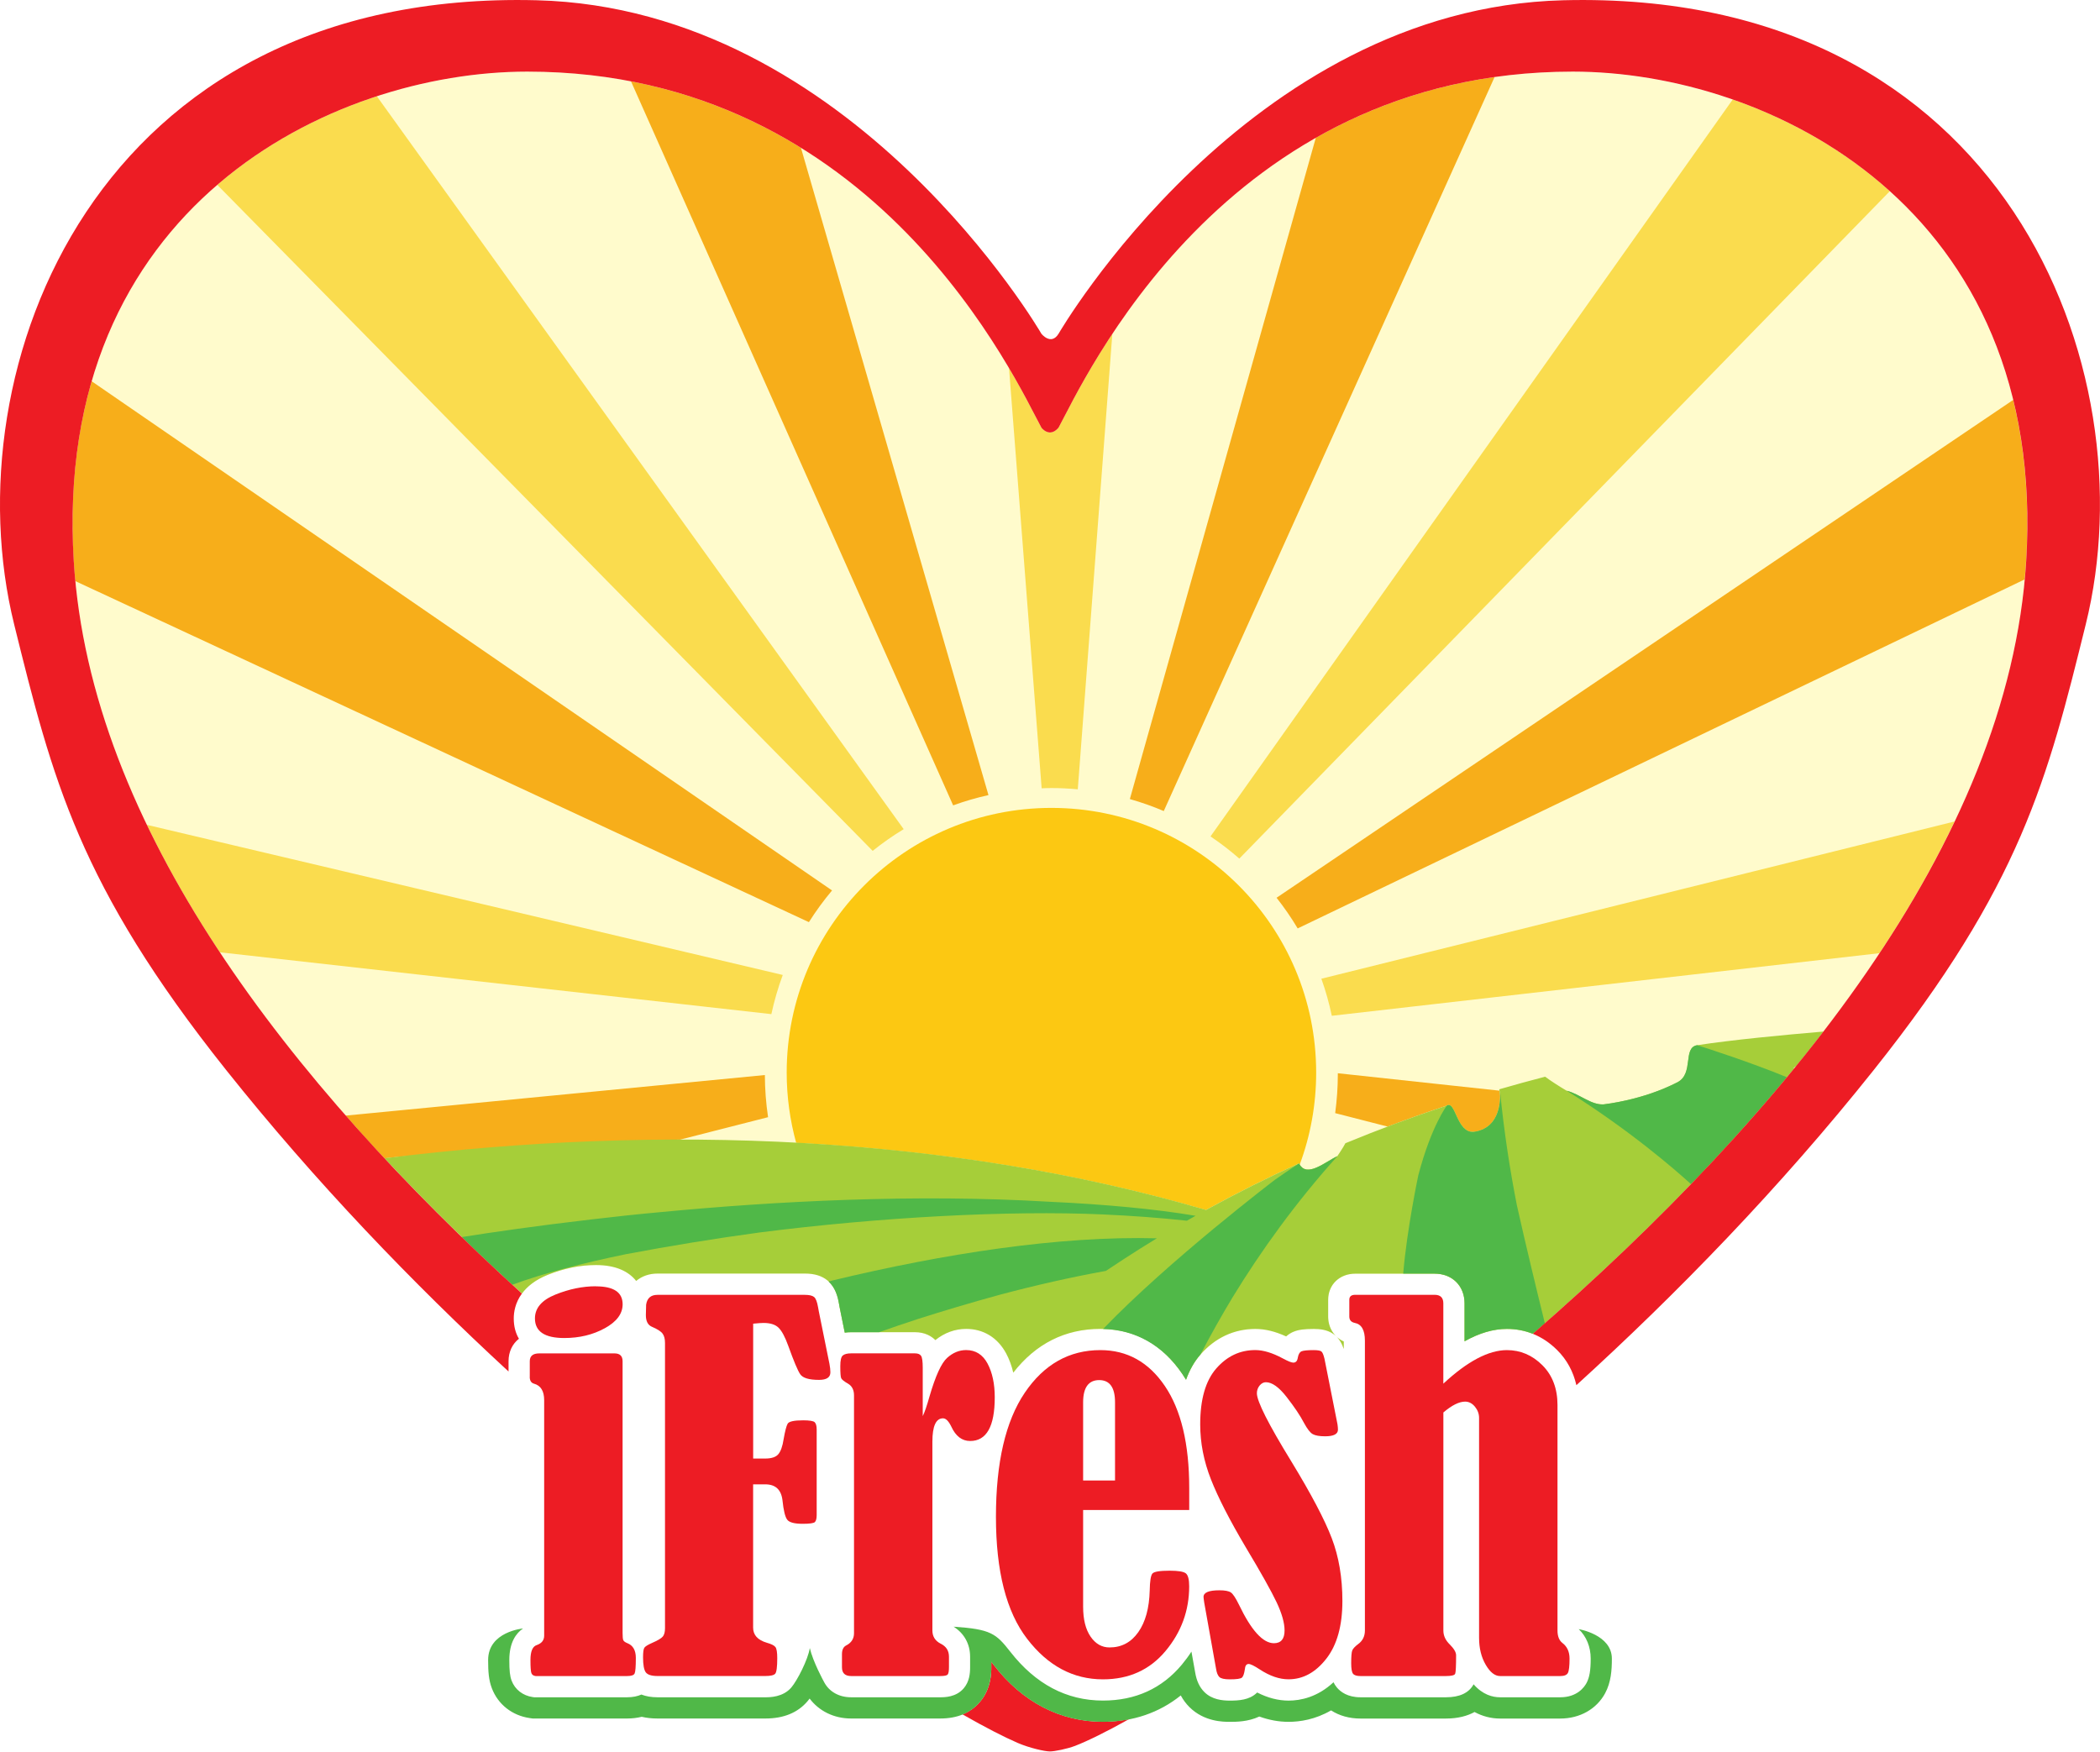
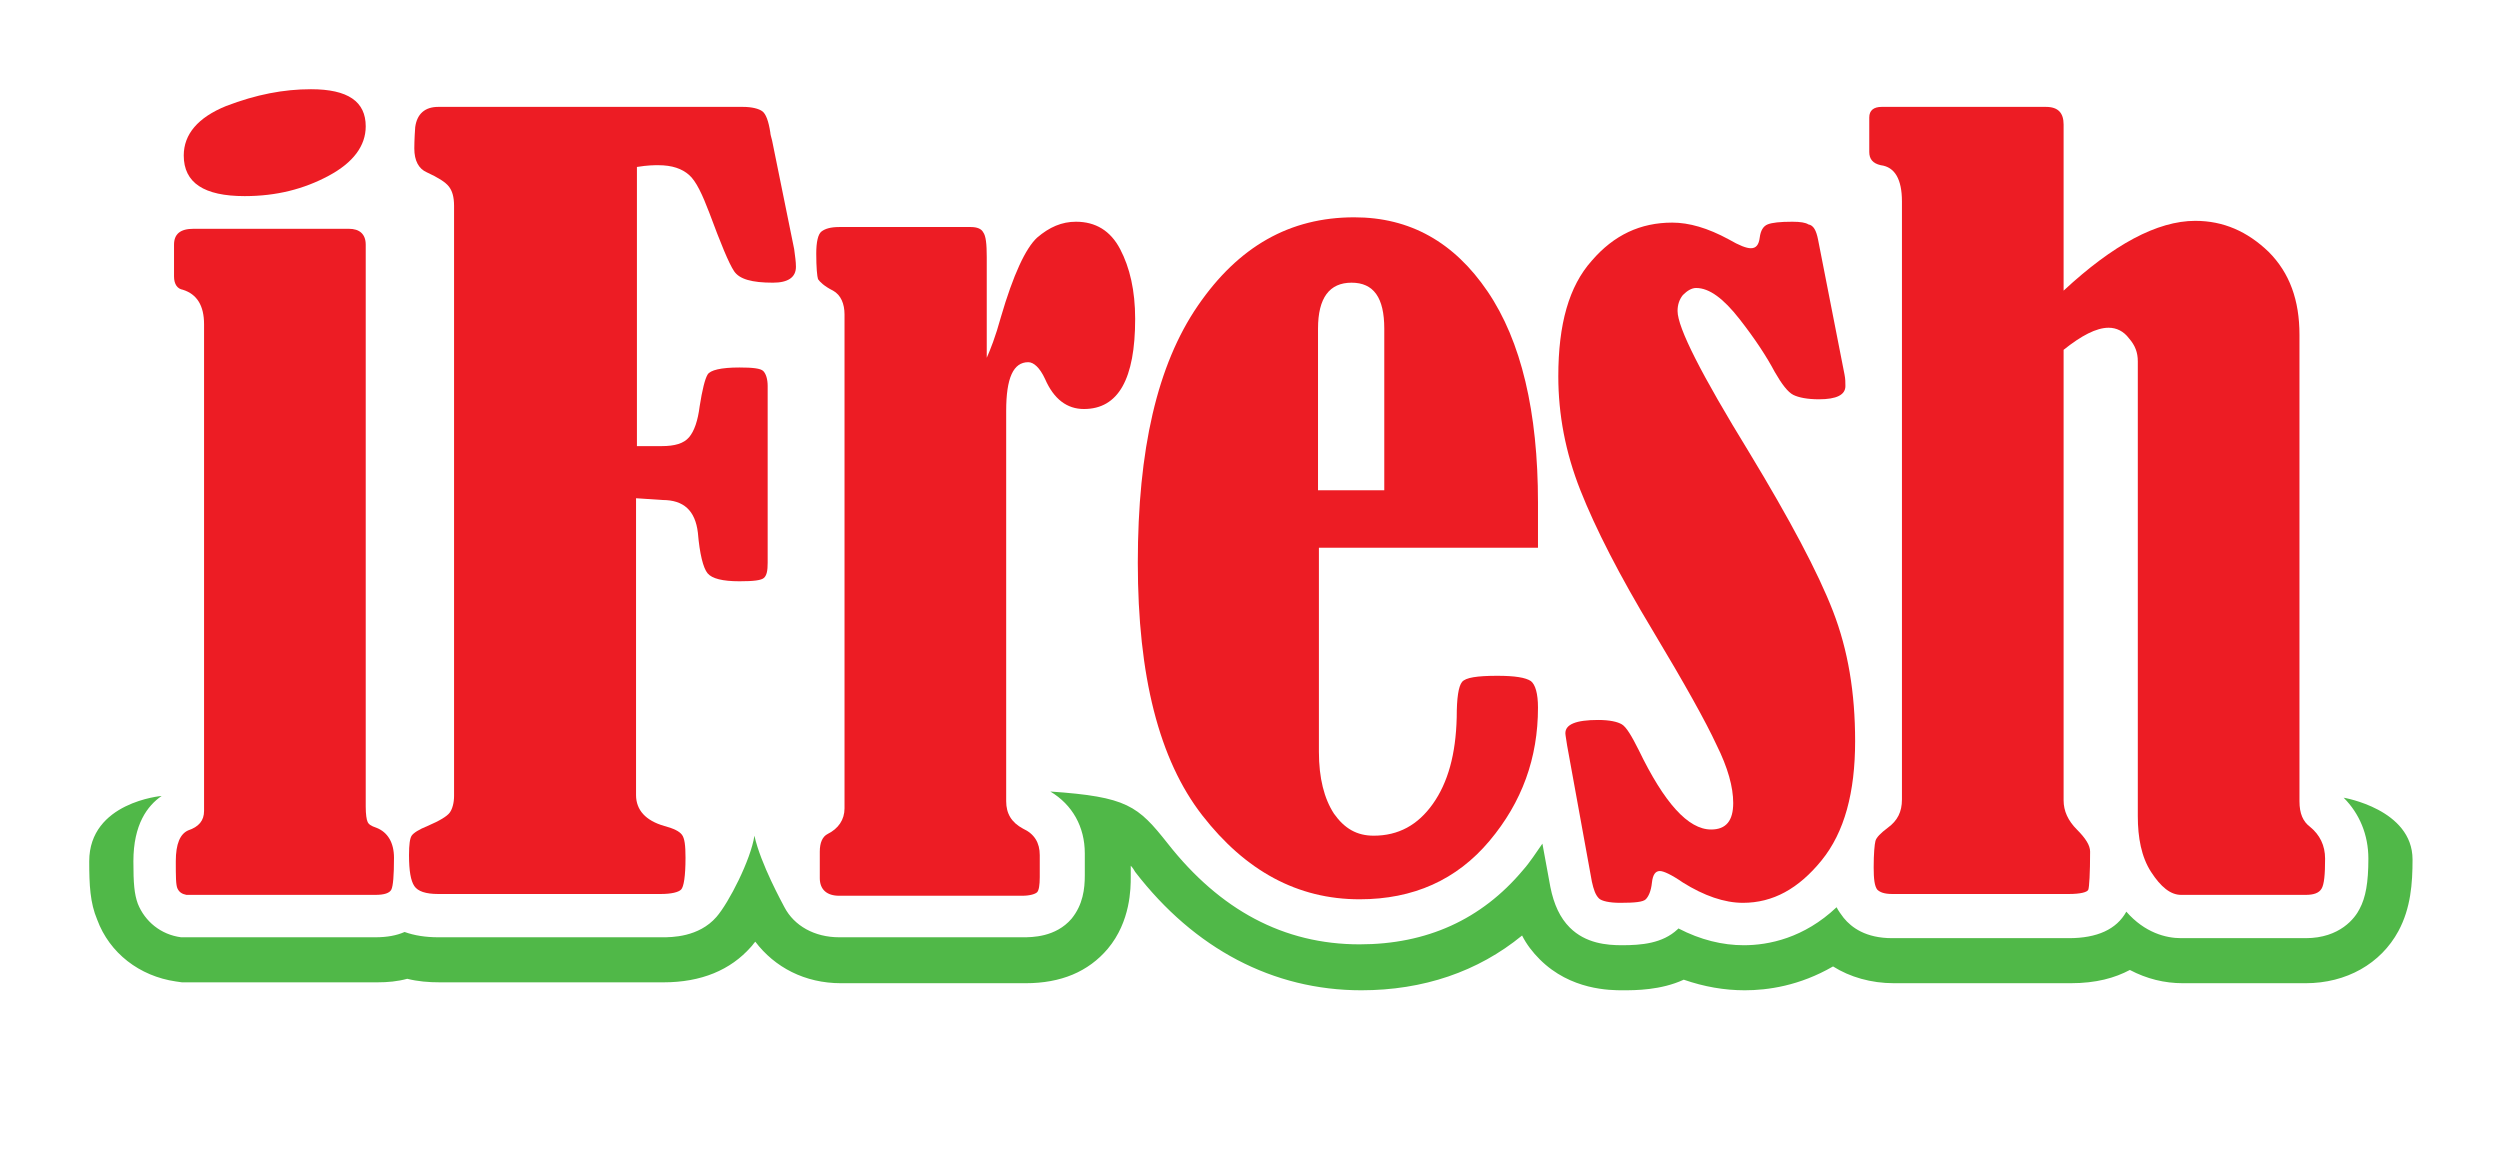
- <svg xmlns="http://www.w3.org/2000/svg" id="Capa_2" viewBox="0 0 491.65 410.1">
-   <defs>
-     <style>.cls-1{fill:#f7ae1a;}.cls-2{fill:#fffbcc;}.cls-3{fill:#ed1c24;}.cls-4{fill:#fadc4e;}.cls-5{fill:#fcc812;}.cls-6{fill:#a6ce39;}.cls-7{fill:#50b848;}</style>
-   </defs>
+ <svg xmlns="http://www.w3.org/2000/svg" version="1.1" id="Capa_2_00000045590797009307433650000017229170594292839834_" x="0px" y="0px" viewBox="0 0 283 130.7" style="enable-background:new 0 0 283 130.7;" xml:space="preserve">
+   <style type="text/css">
+ 	.st0{fill:#50B848;}
+ 	.st1{fill:#ED1C24;}
+ </style>
  <g id="IFRESH">
    <g>
      <g>
-         <path class="cls-2" d="M368.21,16.77c-81.96,0-114.65,72.88-120.39,83.38-2.14,2.5-4,0-4,0-5.74-10.5-38.43-83.38-120.39-83.38-45.72,0-111.3,31.53-106.15,114.74,3.85,62.21,50.65,122.01,104.91,171.38,1.18-1.61,3.05-3.17,6.01-4.36,3.78-1.52,7.59-2.3,11.31-2.3,4.74,0,7.72,1.56,9.41,3.72,1.31-1.1,3.02-1.73,5-1.73h34.51c2.23,0,3.96,.53,5.29,1.62,1.82,1.49,2.39,3.69,2.69,5.44,.04,.24,.09,.52,.16,.89l1.19,5.88c.47-.07,.97-.1,1.49-.1h14.93c2.36,0,3.87,.94,4.79,1.85,2.13-1.72,4.61-2.62,7.21-2.62,4.06,0,7.39,2.05,9.38,5.77,.72,1.35,1.27,2.85,1.65,4.47,5.29-6.79,12.14-10.24,20.4-10.24s14.51,3.66,19.21,10.59c.29,.43,.57,.87,.84,1.32,.82-2.27,1.92-4.25,3.36-5.89,3.43-3.93,7.88-6.01,12.86-6.01,2.28,0,4.65,.57,7.21,1.75,.62-.56,1.24-.89,1.72-1.09,1.12-.47,2.49-.66,4.73-.66,1.39,0,3.19,.14,4.71,1.25,1.27,.94,1.93,2.23,2.33,3.44v-1.75c-2.26-1.05-3.65-3.21-3.65-5.83v-3.93c0-3.55,2.67-6.12,6.34-6.12h18.58c4.13,0,7.01,2.86,7.01,6.95v8.89c3.46-1.94,6.74-2.9,9.92-2.9,2.15,0,4.18,.39,6.07,1.15,58.64-51.08,111.4-114.58,115.5-180.8,5.15-83.21-60.43-114.74-106.15-114.74Z" />
+         <path class="st0" d="M265.3,90.3c1.8,1.8,2.8,4.2,2.8,6.9s-0.3,4.4-1,5.7c-0.5,1-2.2,3.3-6.1,3.3h-14.1c-1.7,0-4.1-0.6-6.2-3     c-1.1,2-3.3,3-6.5,3h-20c-3,0-4.6-1.2-5.5-2.3c-0.3-0.4-0.6-0.8-0.8-1.2c-3.7,3.5-7.7,4.3-10.5,4.3c-2.4,0-4.9-0.6-7.4-1.9     c0,0-0.1,0.1-0.1,0.1c-1.7,1.6-4.1,1.8-6.3,1.8c-1.7,0-4.1-0.2-5.9-2c-1.1-1.1-1.8-2.6-2.2-4.6l-0.9-4.9c-0.7,1-1.4,2.1-2.2,3     c-4.7,5.6-10.9,8.4-18.5,8.4c-8.6,0-15.8-3.9-21.7-11.4c-3.4-4.3-4.6-5.3-13.3-5.9c2.5,1.5,3.9,4,3.9,7v2.5     c0,1.5-0.2,3.3-1.5,4.9c-1.8,2.1-4.5,2.1-5.5,2.1H95c-2.8,0-5.1-1.3-6.2-3.4c-0.2-0.4-2.7-4.9-3.4-8.1c-0.4,2.7-2.9,7.6-4.3,9.2     c-2,2.3-5.1,2.3-6.1,2.3H49.6c-1.4,0-2.7-0.2-3.8-0.6c-0.9,0.4-2,0.6-3.3,0.6H20.8l-0.3,0c-2.3-0.3-4.1-1.8-4.9-3.8     c-0.4-1.1-0.5-2.3-0.5-4.8c0-4.2,1.6-6.3,3.2-7.4c0,0-8.2,0.7-8.2,7.4c0,2.7,0.1,4.7,0.9,6.6c1.4,3.8,4.8,6.4,8.9,7l0.7,0.1h22.1     c1.2,0,2.3-0.1,3.4-0.4c1.2,0.3,2.4,0.4,3.7,0.4h25.3c4.3,0,7.6-1.4,9.9-4c0.2-0.2,0.3-0.4,0.5-0.6c2.2,2.9,5.6,4.7,9.7,4.7h20.9     c4,0,7.1-1.3,9.3-3.9c2.6-3.1,2.6-6.9,2.6-8.1V98c0.2,0.2,0.4,0.5,0.5,0.7c6.7,8.7,15.6,13.4,25.6,13.4c7,0,13.2-2.1,18.2-6.2     c0.5,1,1.2,1.9,2,2.7c3.5,3.5,8,3.5,9.4,3.5s4.3,0,6.9-1.2c2.3,0.8,4.6,1.2,6.9,1.2c2.6,0,6.2-0.5,10-2.7     c1.9,1.2,4.3,1.9,6.9,1.9h20c2.9,0,5-0.6,6.7-1.5c1.9,1,3.9,1.5,6,1.5H261c4.6,0,8.5-2.2,10.5-5.9c1.4-2.6,1.6-5.4,1.6-8.1     C273.1,91.6,265.3,90.3,265.3,90.3L265.3,90.3z" />
        <g>
-           <polygon class="cls-6" points="351.21 256.72 351.21 256.72 351.21 256.72 351.21 256.72" />
-           <g>
-             <path class="cls-4" d="M243.81,100.15c-1.22-2.24-3.68-7.33-7.58-13.95l7.64,98.38c.76-.03,1.52-.06,2.29-.06,2.08,0,4.14,.11,6.17,.3l8.09-106.64c-6.9,10.42-10.91,18.89-12.6,21.97-2.14,2.5-4,0-4,0ZM50.87,43.29L204.31,199.23c2.3-1.84,4.72-3.55,7.26-5.08L88.23,22.54c-13.14,4.29-26.13,11.09-37.36,20.76Zm.61,179.69l129.11,14.48c.68-3.14,1.57-6.21,2.67-9.17L34.39,193.14c4.86,10.11,10.61,20.07,17.08,29.85Zm257.88,6.2c1,2.81,1.82,5.7,2.44,8.67l128.21-14.66c6.69-10.09,12.62-20.39,17.59-30.84l-148.25,36.82ZM405.66,23.3l-122.26,172.55c2.36,1.58,4.61,3.32,6.75,5.19L442.44,44.77c-10.97-9.89-23.76-16.92-36.78-21.47Z" />
-             <path class="cls-5" d="M282.33,283.32c7.05-3.87,14.32-7.52,21.81-10.93l-.03,.02h0s.01,0,.01,0c.05,.11,.11,.19,.17,.28,2.49-6.71,3.85-13.97,3.85-21.54,0-34.23-27.75-61.98-61.98-61.98s-61.98,27.75-61.98,61.98c0,5.7,.78,11.21,2.22,16.45,33.05,1.77,65.48,6.82,95.92,15.73Z" />
-             <path class="cls-1" d="M147.73,19.05l75.42,169.53c2.68-.98,5.44-1.78,8.27-2.41L187.52,34.62c-11.27-6.98-24.46-12.61-39.78-15.57ZM17.27,131.51c.09,1.52,.23,3.04,.37,4.56l171.74,79.85c1.64-2.6,3.45-5.08,5.42-7.42L21.46,89.27c-3.56,12.28-5.18,26.31-4.19,42.24Zm63.67,129.7c6.18,7.04,9.08,10.01,9.08,10.01,9.06-1.13,59.24-4.37,69.19-4.37l20.61-5.26c-.49-3.26-.74-6.57-.75-9.87l-98.14,9.5ZM308.05,32.28l-43.53,154.82c2.72,.78,5.38,1.71,7.94,2.81L349.91,18.04c-16.11,2.28-29.99,7.49-41.87,14.24Zm163.28,61.36l-172.46,116.57c1.79,2.28,3.45,4.67,4.94,7.18l170.2-81.72c.13-1.39,.25-2.77,.33-4.16,.87-14.07-.29-26.66-3.02-37.87Zm-120.15,161.75h0c.02,.29,.05,.75,.04,1.32-.03-.43-.1-.88-.17-1.33l-37.84-4.08c0,.1,0,.19,0,.29,0,3.02-.22,6.05-.62,9.05l12.28,3.15c4.51-1.7,9.07-3.33,13.7-4.86,.16-.05,.17-.05,.17-.05h0c2.04-1.24,2.28,6.48,6.29,6.15,6.22-.81,6.28-7.39,6.16-9.4,0-.08-.02-.15-.02-.23Z" />
-           </g>
-           <path class="cls-6" d="M426.89,241.54c-9.26,.79-21.47,1.95-29.56,3.2,0,0,0,0,0,0-3.42,.58-.72,6.61-4.57,8.66-8.23,4.24-16.89,5.12-17.34,5.2-2.95,.15-5.49-2.39-8.65-3.21h0c-1.64-.97-3.79-2.34-5.02-3.28-3.56,.92-7.1,1.89-10.6,2.91-.05,.01-.09,.03-.14,.04,.1,.58,.16,1.13,.21,1.66,0-.62-.02-1.11-.05-1.4,0-.1-.02-.2-.03-.3,0,0,.01,.12,.03,.3,.01,.1,.02,.2,.03,.3,.13,2.01,.06,8.6-6.16,9.4-4.01,.33-4.24-7.39-6.29-6.15h0s-.01,0-.17,.05c-8.06,2.67-15.93,5.6-23.6,8.77-.5,1.02-1.9,3.03-1.88,3.02-2.65,1.18-7.26,5.31-8.96,1.69,0,0-.01,0-.01,0,0,0,0,0,0,0l.03-.02c-7.49,3.41-14.76,7.06-21.81,10.93-59.88-17.53-127.38-20.22-192.32-12.1,10.21,10.95,21.04,21.52,32.18,31.66,1.18-1.6,3.05-3.17,6.01-4.36,3.78-1.52,7.59-2.3,11.31-2.3,4.74,0,7.72,1.56,9.41,3.72,1.31-1.1,3.02-1.73,5-1.73h34.51c2.23,0,3.96,.53,5.29,1.62,1.82,1.49,2.39,3.69,2.69,5.44,.04,.24,.09,.52,.16,.89l1.19,5.88c.47-.07,.97-.1,1.49-.1h14.93c2.36,0,3.87,.94,4.79,1.85,2.13-1.72,4.61-2.62,7.21-2.62,4.06,0,7.39,2.05,9.38,5.77,.72,1.35,1.27,2.85,1.65,4.47,5.29-6.79,12.14-10.24,20.4-10.24s14.51,3.66,19.21,10.59c.29,.43,.57,.87,.84,1.32,.82-2.27,1.92-4.25,3.36-5.89,3.43-3.93,7.88-6.01,12.86-6.01,2.28,0,4.65,.57,7.21,1.75,.62-.56,1.24-.89,1.72-1.09,1.12-.47,2.49-.66,4.73-.66,1.39,0,3.19,.14,4.71,1.25,1.27,.94,1.93,2.23,2.33,3.44v-1.75c-2.26-1.05-3.65-3.21-3.65-5.83v-3.93c0-3.55,2.67-6.12,6.34-6.12h18.58c4.13,0,7.01,2.86,7.01,6.95v8.89c3.46-1.94,6.74-2.9,9.92-2.9,2.15,0,4.17,.39,6.06,1.15,21.97-19.14,43.11-40.01,61.18-62.12l-.11-.12c.23-.19,.46-.39,.7-.58,2.14-2.63,4.22-5.28,6.27-7.95Z" />
-           <g>
-             <path class="cls-7" d="M335.87,298.22c4.13,0,7.01,2.86,7.01,6.95v8.89c3.46-1.94,6.74-2.9,9.92-2.9,2.14,0,4.16,.39,6.05,1.14,.94-.82,1.89-1.63,2.83-2.46-1.84-7.46-4.52-18.52-6.55-27.63-1.53-7.76-2.98-16.86-3.96-26.9,.01,.14,.03,.35,.04,.58,0,.06,0,.12,0,.19,0,.08,0,.17,0,.25,0,.1,0,.2,0,.3,0,.08,0,.17,0,.26,0,.12,0,.24-.01,.37,0,.09-.01,.18-.02,.27,0,.14-.02,.28-.04,.42,0,.09-.02,.19-.03,.29-.02,.15-.04,.3-.07,.45-.02,.1-.04,.2-.05,.3-.03,.16-.06,.31-.1,.47-.02,.1-.05,.2-.08,.31-.04,.16-.09,.32-.14,.47-.03,.1-.07,.21-.11,.31-.06,.16-.12,.31-.18,.47-.04,.1-.09,.21-.14,.31-.07,.15-.15,.3-.24,.45-.06,.1-.11,.2-.17,.3-.09,.14-.19,.28-.29,.42-.07,.09-.14,.19-.21,.28-.11,.13-.23,.26-.35,.38-.08,.09-.16,.17-.26,.26-.13,.12-.28,.23-.43,.34-.1,.07-.19,.15-.3,.22-.16,.11-.34,.2-.52,.29-.11,.06-.21,.12-.33,.18-.21,.09-.43,.17-.66,.24-.11,.04-.21,.08-.33,.11-.35,.1-.72,.18-1.13,.23-4.01,.33-4.24-7.39-6.29-6.15,0,0-3.65,4.78-6.68,16.33,0,0-2.68,12.69-3.53,23.01h7.32Z" />
-             <path class="cls-7" d="M258.21,311.18c7.61,.18,14.04,3.82,18.62,10.57,.29,.43,.57,.87,.84,1.32,.82-2.27,1.92-4.25,3.36-5.89,0,0,.01-.01,.02-.02,2.57-4.92,5.11-9.39,7.52-13.39,6.73-11.01,14.81-22.22,24.54-33.05,0,0-.01,0-.02,.01-1.31,.59-3.11,1.9-4.79,2.62,0,0-.02,0-.02,.01-.17,.07-.34,.14-.51,.2-.04,.01-.08,.03-.12,.05-.16,.05-.31,.09-.47,.13-.05,.01-.1,.03-.14,.04-.15,.03-.29,.05-.44,.06-.05,0-.1,.02-.15,.02-.13,0-.25,0-.37-.01-.06,0-.13,0-.19,0-.12-.02-.23-.06-.34-.09-.06-.02-.12-.02-.18-.05-.11-.05-.21-.12-.31-.18-.05-.03-.1-.05-.15-.09-.1-.08-.2-.19-.29-.3-.04-.04-.08-.07-.12-.12-.13-.17-.25-.36-.35-.59,0,0-2.09,1.3-5.63,3.79h0s-24.68,18.76-40.28,34.98Z" />
-             <path class="cls-7" d="M146.58,293.66c10.27-1.93,20.73-3.65,31.29-5.08,28.02-3.58,58.36-5.21,80.35-4.22,6.62,.3,13.19,.77,19.65,1.47,.83-.47,2.03-1.15,2.03-1.15-9.54-1.61-21.19-2.68-34.03-3.28h-.04c-31.74-1.9-64.56-.12-91.1,2.41-5.56,.51-11,1.09-16.27,1.72-12.9,1.5-23.42,3.03-30.35,4.13,3.89,3.78,7.84,7.5,11.83,11.16,7.21-2.65,16.35-5.05,26.65-7.16Z" />
-             <path class="cls-7" d="M234.09,303.16c8.28-2.2,16.61-4.1,24.82-5.58,0,0,6.54-4.38,11.93-7.63-22.94-.6-49.86,3.6-75.88,9.86,0,0-.36,.1-.97,.27,1.6,1.48,2.15,3.53,2.43,5.19,.04,.24,.09,.52,.16,.89l1.19,5.88c.47-.07,.97-.1,1.49-.1h6.54c3.06-1.08,6.14-2.14,9.27-3.15,5.76-1.84,12.07-3.72,19.02-5.63Z" />
-             <path class="cls-7" d="M397.33,244.73c-3.42,.58-.72,6.61-4.57,8.66-8.23,4.24-16.89,5.12-17.34,5.2-2.95,.15-5.49-2.39-8.65-3.21,14.74,9.21,25.41,18.51,29.12,21.88,7.85-8.14,15.37-16.49,22.44-25.03-8.33-3.44-19.01-6.89-21-7.5Z" />
-           </g>
-           <polygon class="cls-3" points="104.12 295.87 104.13 295.87 104.12 295.86 104.12 295.87" />
-           <polygon class="cls-3" points="104.13 295.86 104.13 295.86 104.13 295.85 104.13 295.87 104.13 295.87 104.13 295.86 104.13 295.86" />
-           <polygon class="cls-3" points="102.49 291.16 102.5 291.17 102.5 291.17 102.49 291.16" />
-         </g>
-         <g>
-           <path class="cls-3" d="M258.23,403.15c-10.03,0-18.89-4.62-25.62-13.36-.18-.23-.35-.47-.53-.7v1.31c0,1.23,0,4.96-2.65,8.09-1.11,1.31-2.48,2.29-4.08,2.94,5.32,3.04,9.71,5.29,12.92,6.68,2.71,1.17,6.29,1.99,7.54,1.99,1.09,0,4.05-.6,5.88-1.3,2.94-1.14,7.24-3.25,12.62-6.25-1.95,.38-3.98,.6-6.09,.6Z" />
-           <path class="cls-3" d="M365.99,.06c-74.04,1.89-118.17,78.1-118.17,78.1-1.75,2.82-4,0-4,0C243.82,78.16,199.69,1.95,125.65,.06,22.32-2.58-11.52,86.25,3.32,146.23c8.95,36.14,15.12,60.99,49.62,104.31,20.9,26.24,43.74,49.96,66.12,70.6v-2.41c0-2.21,.9-4.05,2.43-5.26-.76-1.28-1.21-2.85-1.21-4.75,0-1.49,.34-3.69,1.91-5.83C67.93,253.52,21.14,193.72,17.28,131.51,12.13,48.31,77.71,16.77,123.43,16.77c81.96,0,114.65,72.88,120.39,83.38,0,0,1.86,2.5,4,0,5.74-10.5,38.43-83.38,120.39-83.38,45.72,0,111.3,31.53,106.15,114.74-4.1,66.22-56.86,129.72-115.5,180.8,2.08,.83,4,2.11,5.73,3.84,2.27,2.27,3.75,5.02,4.47,8.19,23.5-21.38,47.63-46.19,69.63-73.81,34.51-43.32,40.68-68.17,49.62-104.31C503.17,86.25,469.32-2.58,365.99,.06Z" />
-         </g>
-       </g>
-       <g>
-         <path class="cls-7" d="M369.59,381.44c1.83,1.76,2.82,4.17,2.82,6.92s-.27,4.41-.98,5.73c-.54,1-2.22,3.33-6.14,3.33h-14.1c-1.72,0-4.06-.58-6.19-3.04-1.1,2.02-3.27,3.04-6.48,3.04h-20.02c-2.97,0-4.64-1.25-5.51-2.29-.33-.39-.58-.8-.79-1.23-3.74,3.48-7.67,4.3-10.52,4.3-2.42,0-4.89-.64-7.35-1.9-.05,.05-.1,.1-.15,.14-1.73,1.62-4.14,1.76-6.27,1.76-1.69,0-4.14-.21-5.94-2-1.13-1.13-1.84-2.64-2.16-4.62l-.87-4.86c-.67,1.05-1.42,2.06-2.24,3.05-4.66,5.59-10.87,8.42-18.47,8.42-8.56,0-15.8-3.88-21.69-11.42-3.37-4.32-4.6-5.29-13.29-5.88,2.47,1.54,3.87,4.05,3.87,7.03v2.49c0,1.46-.17,3.34-1.48,4.89-1.79,2.12-4.51,2.12-5.53,2.12h-20.85c-2.82,0-5.07-1.3-6.24-3.41-.23-.41-2.68-4.9-3.43-8.12-.42,2.71-2.94,7.6-4.32,9.23-1.96,2.3-5.06,2.3-6.08,2.3h-25.27c-1.43,0-2.68-.22-3.76-.64-.87,.39-1.96,.64-3.34,.64h-21.76l-.35-.05c-2.3-.33-4.14-1.76-4.93-3.84-.4-1.06-.54-2.32-.54-4.83,0-4.19,1.63-6.31,3.21-7.39,0,0-8.17,.72-8.17,7.39,0,2.73,.14,4.69,.87,6.6,1.44,3.79,4.76,6.4,8.87,6.99l.7,.1h22.11c1.2,0,2.34-.14,3.41-.4,1.16,.27,2.39,.4,3.69,.4h25.27c4.26,0,7.58-1.36,9.86-4.05,.17-.21,.34-.41,.49-.62,2.17,2.88,5.64,4.67,9.71,4.67h20.85c4.01,0,7.15-1.3,9.32-3.88,2.65-3.14,2.65-6.87,2.65-8.09v-1.31c.17,.24,.35,.47,.53,.7,6.73,8.74,15.58,13.36,25.62,13.36,6.98,0,13.18-2.12,18.21-6.18,.55,1.02,1.23,1.93,2.03,2.73,3.46,3.45,7.96,3.45,9.44,3.45s4.27,0,6.92-1.24c2.28,.82,4.57,1.24,6.85,1.24,2.65,0,6.24-.53,9.95-2.68,1.93,1.25,4.29,1.91,6.87,1.91h20.02c2.87,0,5.05-.63,6.7-1.53,1.85,1,3.87,1.53,5.97,1.53h14.1c4.58,0,8.51-2.22,10.51-5.94,1.38-2.57,1.57-5.4,1.57-8.08,0-5.64-7.78-6.92-7.78-6.92Z" />
-         <g>
-           <path class="cls-3" d="M124.03,322.38v-3.65c0-1.22,.74-1.83,2.21-1.83h17.64c1.25,0,1.88,.61,1.88,1.83v63.6c0,.88,.05,1.46,.16,1.71,.11,.26,.43,.5,.98,.72,1.3,.52,1.96,1.66,1.96,3.43,0,2.03-.09,3.24-.28,3.65-.18,.41-.77,.61-1.77,.61h-21.41c-.52-.07-.85-.3-.99-.69-.15-.39-.22-1.41-.22-3.07,0-1.99,.48-3.15,1.44-3.48,1.18-.41,1.77-1.14,1.77-2.21v-55.14c0-2.14-.79-3.43-2.38-3.87-.66-.18-1-.72-1-1.6Zm15.49-21.18c4.17,0,6.25,1.4,6.25,4.2,0,2.21-1.39,4.08-4.18,5.61-2.78,1.53-5.95,2.29-9.49,2.29-4.57,0-6.86-1.53-6.86-4.59,0-2.43,1.6-4.3,4.81-5.59,3.21-1.29,6.36-1.94,9.46-1.94Z" />
-           <path class="cls-3" d="M176.32,347.54v33.57c0,1.73,1.07,2.91,3.21,3.54,1.07,.3,1.74,.64,2.02,1.02s.42,1.24,.42,2.57c0,2.07-.16,3.28-.47,3.65-.31,.37-1.08,.55-2.3,.55h-25.27c-1.4,0-2.31-.29-2.74-.86-.42-.57-.64-1.74-.64-3.51,0-1.18,.1-1.93,.3-2.24,.2-.31,.8-.69,1.8-1.13,1.36-.59,2.21-1.1,2.54-1.52,.33-.42,.5-1.06,.5-1.91v-66.81c0-.96-.19-1.7-.58-2.21-.39-.52-1.23-1.05-2.52-1.6-.92-.41-1.38-1.31-1.38-2.71,0-.15,.02-.96,.06-2.43,.22-1.55,1.11-2.32,2.65-2.32h34.51c1.03,0,1.75,.17,2.16,.5,.41,.33,.72,1.14,.94,2.43,.04,.22,.09,.54,.17,.94l2.49,12.28c.15,.77,.22,1.44,.22,1.99,0,1.18-.88,1.77-2.65,1.77-2.36,0-3.83-.44-4.42-1.33-.59-.88-1.51-3.08-2.77-6.58-.77-2.14-1.54-3.58-2.3-4.31-.76-.74-1.93-1.11-3.51-1.11-.44,0-1.25,.05-2.43,.17v31.58h2.82c1.47,0,2.5-.34,3.07-1.02,.57-.68,.99-1.85,1.24-3.51,.33-1.88,.64-3.09,.94-3.62,.29-.53,1.51-.8,3.65-.8,1.47,0,2.37,.15,2.68,.44,.31,.3,.47,.87,.47,1.72v20.02c0,.85-.15,1.4-.44,1.66-.3,.26-1.24,.39-2.82,.39-1.92,0-3.12-.31-3.62-.94-.5-.63-.88-2.16-1.13-4.59-.3-2.47-1.64-3.71-4.04-3.71h-2.82Z" />
-           <path class="cls-3" d="M216.02,331.61c.44-.88,.98-2.43,1.6-4.65,1.4-4.79,2.77-7.8,4.12-9.01,1.35-1.22,2.83-1.83,4.45-1.83,2.21,0,3.88,1.05,5.01,3.15,1.12,2.1,1.69,4.74,1.69,7.91,0,6.82-1.92,10.23-5.75,10.23-1.92,0-3.39-1.12-4.42-3.37-.63-1.29-1.27-1.94-1.94-1.94-1.66,0-2.49,1.83-2.49,5.48v44.19c0,1.4,.64,2.43,1.94,3.1,1.29,.63,1.94,1.64,1.94,3.04v2.49c0,.88-.1,1.45-.3,1.69-.2,.24-.78,.36-1.74,.36h-20.85c-1.44,0-2.16-.68-2.16-2.05v-3.04c0-1.03,.31-1.71,.94-2.05,1.25-.63,1.88-1.59,1.88-2.88v-55.69c0-1.25-.44-2.16-1.33-2.71-.96-.55-1.51-.99-1.66-1.3-.15-.31-.22-1.26-.22-2.85,0-1.33,.19-2.16,.58-2.49,.39-.33,1.04-.5,1.96-.5h14.93c.7,0,1.18,.19,1.44,.58,.26,.39,.39,1.32,.39,2.79v11.34Z" />
-           <path class="cls-3" d="M253.58,353.57v22.62c0,2.99,.58,5.33,1.74,7.02,1.16,1.7,2.65,2.54,4.45,2.54,2.8,0,5.04-1.19,6.72-3.57,1.68-2.38,2.57-5.63,2.68-9.76,.04-2.21,.25-3.54,.64-3.98,.39-.44,1.72-.66,4.01-.66,1.99,0,3.25,.2,3.79,.61,.53,.41,.8,1.42,.8,3.04,0,5.68-1.84,10.73-5.53,15.15-3.69,4.42-8.57,6.64-14.66,6.64-6.97,0-12.89-3.16-17.75-9.49-4.87-6.32-7.3-15.84-7.3-28.56s2.25-22.41,6.75-29.06c4.5-6.65,10.4-9.98,17.7-9.98,6.27,0,11.3,2.8,15.1,8.41,3.8,5.6,5.7,13.57,5.7,23.89v5.14h-24.83Zm7.47-6.91v-18.31c0-3.47-1.24-5.2-3.71-5.2s-3.76,1.73-3.76,5.2v18.31h7.47Z" />
-           <path class="cls-3" d="M310.09,318.17l3.04,15.32c.07,.48,.11,.9,.11,1.27,0,1.03-1,1.55-2.99,1.55-1.33,0-2.29-.17-2.9-.5s-1.3-1.22-2.07-2.65c-.88-1.7-2.23-3.7-4.04-6.03s-3.43-3.48-4.87-3.48c-.55,0-1.04,.26-1.47,.77-.42,.52-.64,1.12-.64,1.82,0,1.88,2.69,7.2,8.07,15.97,4.65,7.63,7.8,13.61,9.46,17.96,1.66,4.35,2.49,9.25,2.49,14.7,0,5.78-1.25,10.29-3.76,13.51-2.51,3.22-5.46,4.83-8.85,4.83-2.14,0-4.39-.77-6.75-2.32-1.29-.85-2.16-1.27-2.6-1.27-.52,0-.81,.42-.88,1.27-.15,1-.37,1.63-.66,1.91-.3,.28-1.25,.42-2.88,.42-1.25,0-2.06-.19-2.43-.55-.37-.37-.63-1.01-.77-1.94l-2.76-15.43c-.11-.74-.17-1.2-.17-1.38,0-1.03,1.23-1.55,3.71-1.55,1.29,0,2.18,.17,2.68,.5,.5,.33,1.13,1.29,1.91,2.88,2.88,6.01,5.6,9.01,8.18,9.01,1.66,0,2.49-1,2.49-2.98,0-1.77-.62-3.96-1.85-6.58-1.24-2.61-3.64-6.91-7.22-12.88-3.76-6.34-6.48-11.64-8.16-15.91-1.68-4.27-2.52-8.57-2.52-12.88,0-5.86,1.25-10.22,3.76-13.1,2.51-2.87,5.55-4.31,9.13-4.31,1.88,0,4.02,.65,6.42,1.94,1.22,.66,2.05,1,2.49,1,.59,0,.94-.39,1.05-1.16,.15-.81,.44-1.31,.88-1.49,.44-.18,1.38-.28,2.82-.28,.92,0,1.52,.1,1.8,.3,.28,.2,.52,.78,.75,1.74Z" />
-           <path class="cls-3" d="M337.92,323.98c5.64-5.24,10.6-7.85,14.88-7.85,3.17,0,5.94,1.18,8.3,3.54,2.36,2.36,3.54,5.48,3.54,9.35v52.76c0,1.36,.39,2.34,1.16,2.93,1.11,.85,1.66,2.07,1.66,3.65,0,1.77-.13,2.89-.39,3.37-.26,.48-.85,.72-1.77,.72h-14.1c-1.22,0-2.34-.88-3.37-2.65-1.03-1.77-1.55-3.87-1.55-6.3v-51.49c0-.96-.32-1.83-.97-2.63-.65-.79-1.41-1.19-2.3-1.19-1.4,0-3.1,.85-5.09,2.54v51.05c0,1.22,.5,2.3,1.49,3.26,1,1,1.49,1.84,1.49,2.54,0,2.54-.07,3.99-.22,4.34-.15,.35-.87,.53-2.16,.53h-20.02c-.85,0-1.42-.17-1.72-.53-.29-.35-.44-1.17-.44-2.46,0-1.59,.08-2.59,.25-3.01s.62-.91,1.36-1.47c1.07-.77,1.6-1.84,1.6-3.21v-67.86c0-2.47-.79-3.85-2.38-4.15-.85-.18-1.27-.68-1.27-1.49v-3.93c0-.77,.46-1.16,1.38-1.16h18.58c1.36,0,2.05,.66,2.05,1.99v18.8Z" />
+           <path class="st1" d="M19.7,31.3v-3.6c0-1.2,0.7-1.8,2.2-1.8h17.6c1.2,0,1.9,0.6,1.9,1.8v63.6c0,0.9,0.1,1.5,0.2,1.7      c0.1,0.3,0.4,0.5,1,0.7c1.3,0.5,2,1.7,2,3.4c0,2-0.1,3.2-0.3,3.6c-0.2,0.4-0.8,0.6-1.8,0.6H21.1c-0.5-0.1-0.8-0.3-1-0.7      c-0.2-0.4-0.2-1.4-0.2-3.1c0-2,0.5-3.1,1.4-3.5c1.2-0.4,1.8-1.1,1.8-2.2V36.7c0-2.1-0.8-3.4-2.4-3.9      C20.1,32.7,19.7,32.2,19.7,31.3L19.7,31.3z M35.2,10.1c4.2,0,6.2,1.4,6.2,4.2c0,2.2-1.4,4.1-4.2,5.6c-2.8,1.5-5.9,2.3-9.5,2.3      c-4.6,0-6.9-1.5-6.9-4.6c0-2.4,1.6-4.3,4.8-5.6C29,10.7,32.1,10.1,35.2,10.1L35.2,10.1z" />
+           <path class="st1" d="M72,56.4V90c0,1.7,1.1,2.9,3.2,3.5c1.1,0.3,1.7,0.6,2,1s0.4,1.2,0.4,2.6c0,2.1-0.2,3.3-0.5,3.6      s-1.1,0.5-2.3,0.5H49.6c-1.4,0-2.3-0.3-2.7-0.9c-0.4-0.6-0.6-1.7-0.6-3.5c0-1.2,0.1-1.9,0.3-2.2s0.8-0.7,1.8-1.1      c1.4-0.6,2.2-1.1,2.5-1.5c0.3-0.4,0.5-1.1,0.5-1.9V23.3c0-1-0.2-1.7-0.6-2.2c-0.4-0.5-1.2-1-2.5-1.6c-0.9-0.4-1.4-1.3-1.4-2.7      c0-0.1,0-1,0.1-2.4c0.2-1.5,1.1-2.3,2.6-2.3h34.5c1,0,1.8,0.2,2.2,0.5s0.7,1.1,0.9,2.4c0,0.2,0.1,0.5,0.2,0.9l2.5,12.3      c0.1,0.8,0.2,1.4,0.2,2c0,1.2-0.9,1.8-2.6,1.8c-2.4,0-3.8-0.4-4.4-1.3c-0.6-0.9-1.5-3.1-2.8-6.6c-0.8-2.1-1.5-3.6-2.3-4.3      c-0.8-0.7-1.9-1.1-3.5-1.1c-0.4,0-1.2,0-2.4,0.2v31.6h2.8c1.5,0,2.5-0.3,3.1-1s1-1.9,1.2-3.5c0.3-1.9,0.6-3.1,0.9-3.6      c0.3-0.5,1.5-0.8,3.6-0.8c1.5,0,2.4,0.1,2.7,0.4c0.3,0.3,0.5,0.9,0.5,1.7v20c0,0.9-0.1,1.4-0.4,1.7c-0.3,0.3-1.2,0.4-2.8,0.4      c-1.9,0-3.1-0.3-3.6-0.9s-0.9-2.2-1.1-4.6c-0.3-2.5-1.6-3.7-4-3.7L72,56.4L72,56.4z" />
+           <path class="st1" d="M111.7,40.5c0.4-0.9,1-2.4,1.6-4.6c1.4-4.8,2.8-7.8,4.1-9c1.4-1.2,2.8-1.8,4.4-1.8c2.2,0,3.9,1,5,3.1      c1.1,2.1,1.7,4.7,1.7,7.9c0,6.8-1.9,10.2-5.8,10.2c-1.9,0-3.4-1.1-4.4-3.4c-0.6-1.3-1.3-1.9-1.9-1.9c-1.7,0-2.5,1.8-2.5,5.5      v44.2c0,1.4,0.6,2.4,1.9,3.1c1.3,0.6,1.9,1.6,1.9,3v2.5c0,0.9-0.1,1.5-0.3,1.7s-0.8,0.4-1.7,0.4H95c-1.4,0-2.2-0.7-2.2-2v-3      c0-1,0.3-1.7,0.9-2c1.2-0.6,1.9-1.6,1.9-2.9V35.6c0-1.2-0.4-2.2-1.3-2.7c-1-0.5-1.5-1-1.7-1.3c-0.1-0.3-0.2-1.3-0.2-2.9      c0-1.3,0.2-2.2,0.6-2.5s1-0.5,2-0.5h14.9c0.7,0,1.2,0.2,1.4,0.6c0.3,0.4,0.4,1.3,0.4,2.8L111.7,40.5L111.7,40.5z" />
+           <path class="st1" d="M149.3,62.5v22.6c0,3,0.6,5.3,1.7,7c1.2,1.7,2.6,2.5,4.5,2.5c2.8,0,5-1.2,6.7-3.6s2.6-5.6,2.7-9.8      c0-2.2,0.2-3.5,0.6-4s1.7-0.7,4-0.7c2,0,3.2,0.2,3.8,0.6c0.5,0.4,0.8,1.4,0.8,3c0,5.7-1.8,10.7-5.5,15.1      c-3.7,4.4-8.6,6.6-14.7,6.6c-7,0-12.9-3.2-17.8-9.5c-4.9-6.3-7.3-15.8-7.3-28.6s2.2-22.4,6.8-29.1s10.4-10,17.7-10      c6.3,0,11.3,2.8,15.1,8.4c3.8,5.6,5.7,13.6,5.7,23.9v5.1H149.3L149.3,62.5z M156.7,55.5V37.2c0-3.5-1.2-5.2-3.7-5.2      s-3.8,1.7-3.8,5.2v18.3H156.7z" />
+           <path class="st1" d="M205.8,27.1l3,15.3c0.1,0.5,0.1,0.9,0.1,1.3c0,1-1,1.5-3,1.5c-1.3,0-2.3-0.2-2.9-0.5s-1.3-1.2-2.1-2.6      c-0.9-1.7-2.2-3.7-4-6s-3.4-3.5-4.9-3.5c-0.5,0-1,0.3-1.5,0.8c-0.4,0.5-0.6,1.1-0.6,1.8c0,1.9,2.7,7.2,8.1,16      c4.6,7.6,7.8,13.6,9.5,18s2.5,9.2,2.5,14.7c0,5.8-1.2,10.3-3.8,13.5s-5.5,4.8-8.9,4.8c-2.1,0-4.4-0.8-6.8-2.3      c-1.3-0.9-2.2-1.3-2.6-1.3c-0.5,0-0.8,0.4-0.9,1.3c-0.1,1-0.4,1.6-0.7,1.9c-0.3,0.3-1.2,0.4-2.9,0.4c-1.2,0-2.1-0.2-2.4-0.5      c-0.4-0.4-0.6-1-0.8-1.9l-2.8-15.4c-0.1-0.7-0.2-1.2-0.2-1.4c0-1,1.2-1.5,3.7-1.5c1.3,0,2.2,0.2,2.7,0.5s1.1,1.3,1.9,2.9      c2.9,6,5.6,9,8.2,9c1.7,0,2.5-1,2.5-3c0-1.8-0.6-4-1.9-6.6c-1.2-2.6-3.6-6.9-7.2-12.9c-3.8-6.3-6.5-11.6-8.2-15.9      s-2.5-8.6-2.5-12.9c0-5.9,1.2-10.2,3.8-13.1c2.5-2.9,5.5-4.3,9.1-4.3c1.9,0,4,0.6,6.4,1.9c1.2,0.7,2,1,2.5,1      c0.6,0,0.9-0.4,1-1.2c0.1-0.8,0.4-1.3,0.9-1.5s1.4-0.3,2.8-0.3c0.9,0,1.5,0.1,1.8,0.3C205.3,25.5,205.6,26.1,205.8,27.1      L205.8,27.1z" />
+           <path class="st1" d="M233.6,32.9c5.6-5.2,10.6-7.9,14.9-7.9c3.2,0,5.9,1.2,8.3,3.5c2.4,2.4,3.5,5.5,3.5,9.4v52.8      c0,1.4,0.4,2.3,1.2,2.9c1.1,0.9,1.7,2.1,1.7,3.6c0,1.8-0.1,2.9-0.4,3.4c-0.3,0.5-0.9,0.7-1.8,0.7h-14.1c-1.2,0-2.3-0.9-3.4-2.6      s-1.5-3.9-1.5-6.3V40.9c0-1-0.3-1.8-1-2.6c-0.6-0.8-1.4-1.2-2.3-1.2c-1.4,0-3.1,0.9-5.1,2.5v51c0,1.2,0.5,2.3,1.5,3.3      c1,1,1.5,1.8,1.5,2.5c0,2.5-0.1,4-0.2,4.3s-0.9,0.5-2.2,0.5h-20c-0.9,0-1.4-0.2-1.7-0.5c-0.3-0.4-0.4-1.2-0.4-2.5      c0-1.6,0.1-2.6,0.2-3s0.6-0.9,1.4-1.5c1.1-0.8,1.6-1.8,1.6-3.2V22.8c0-2.5-0.8-3.9-2.4-4.1c-0.9-0.2-1.3-0.7-1.3-1.5v-3.9      c0-0.8,0.5-1.2,1.4-1.2h18.6c1.4,0,2,0.7,2,2L233.6,32.9L233.6,32.9z" />
        </g>
      </g>
    </g>
  </g>
</svg>
